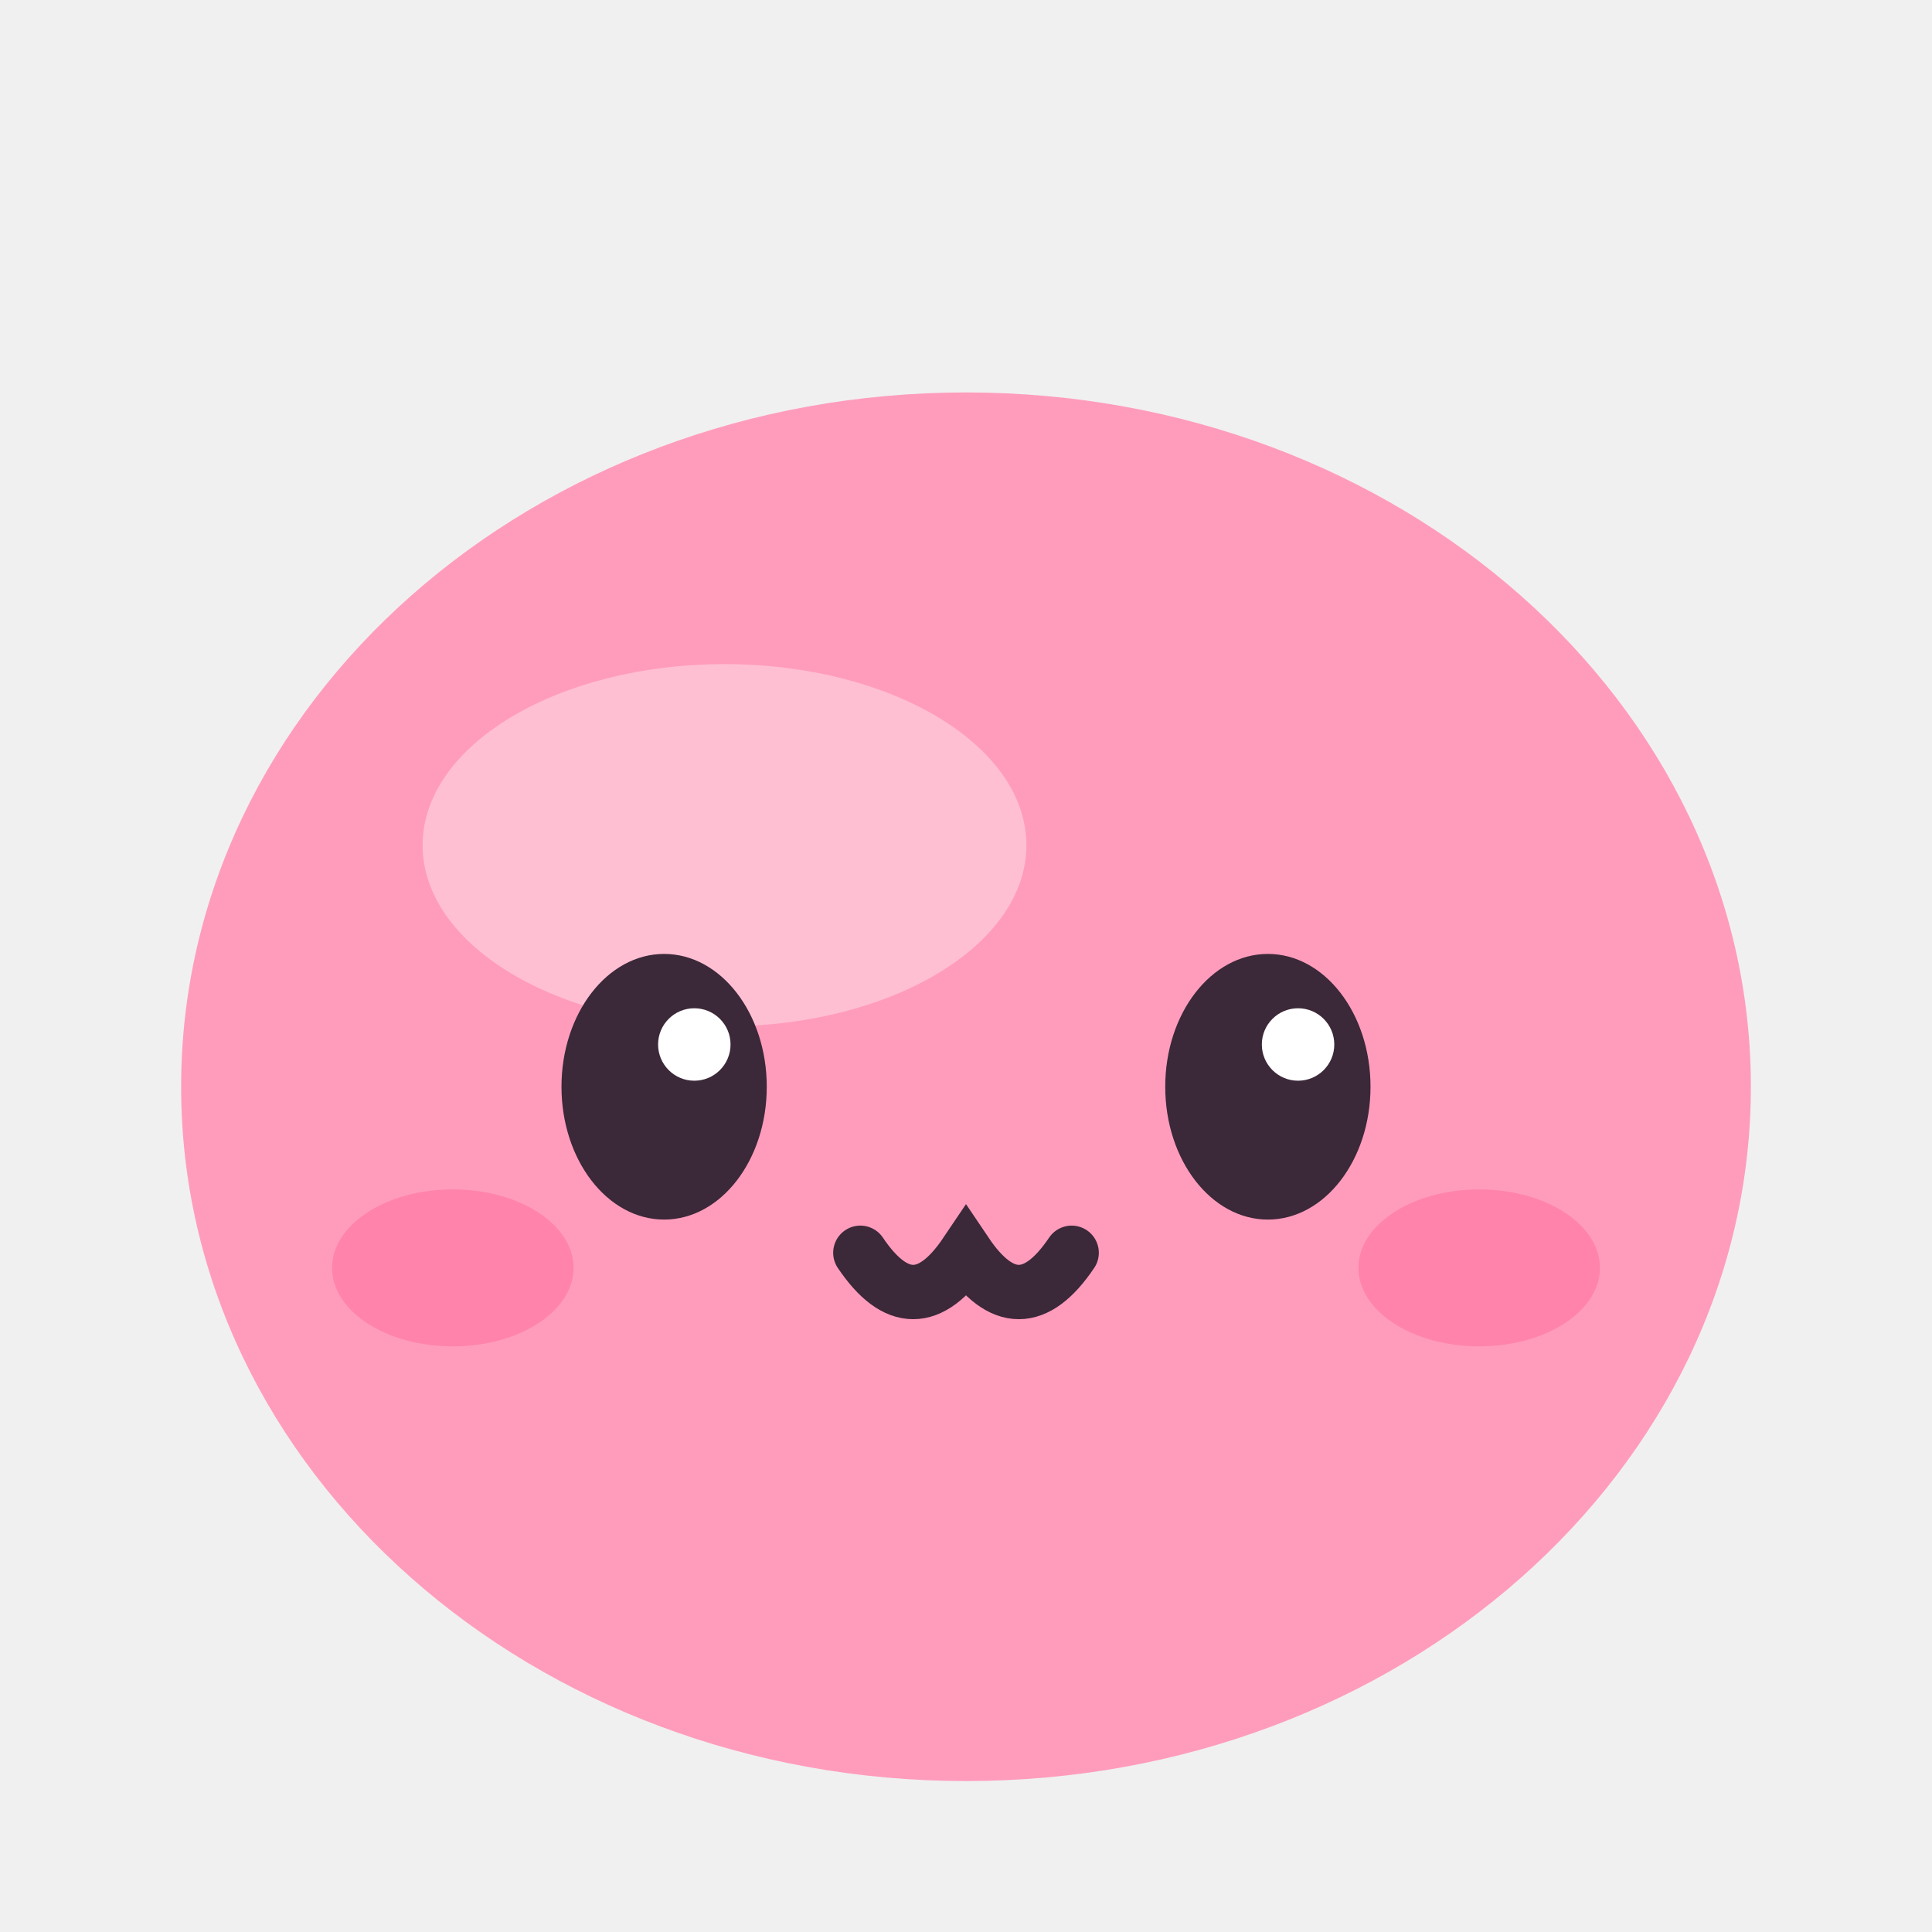
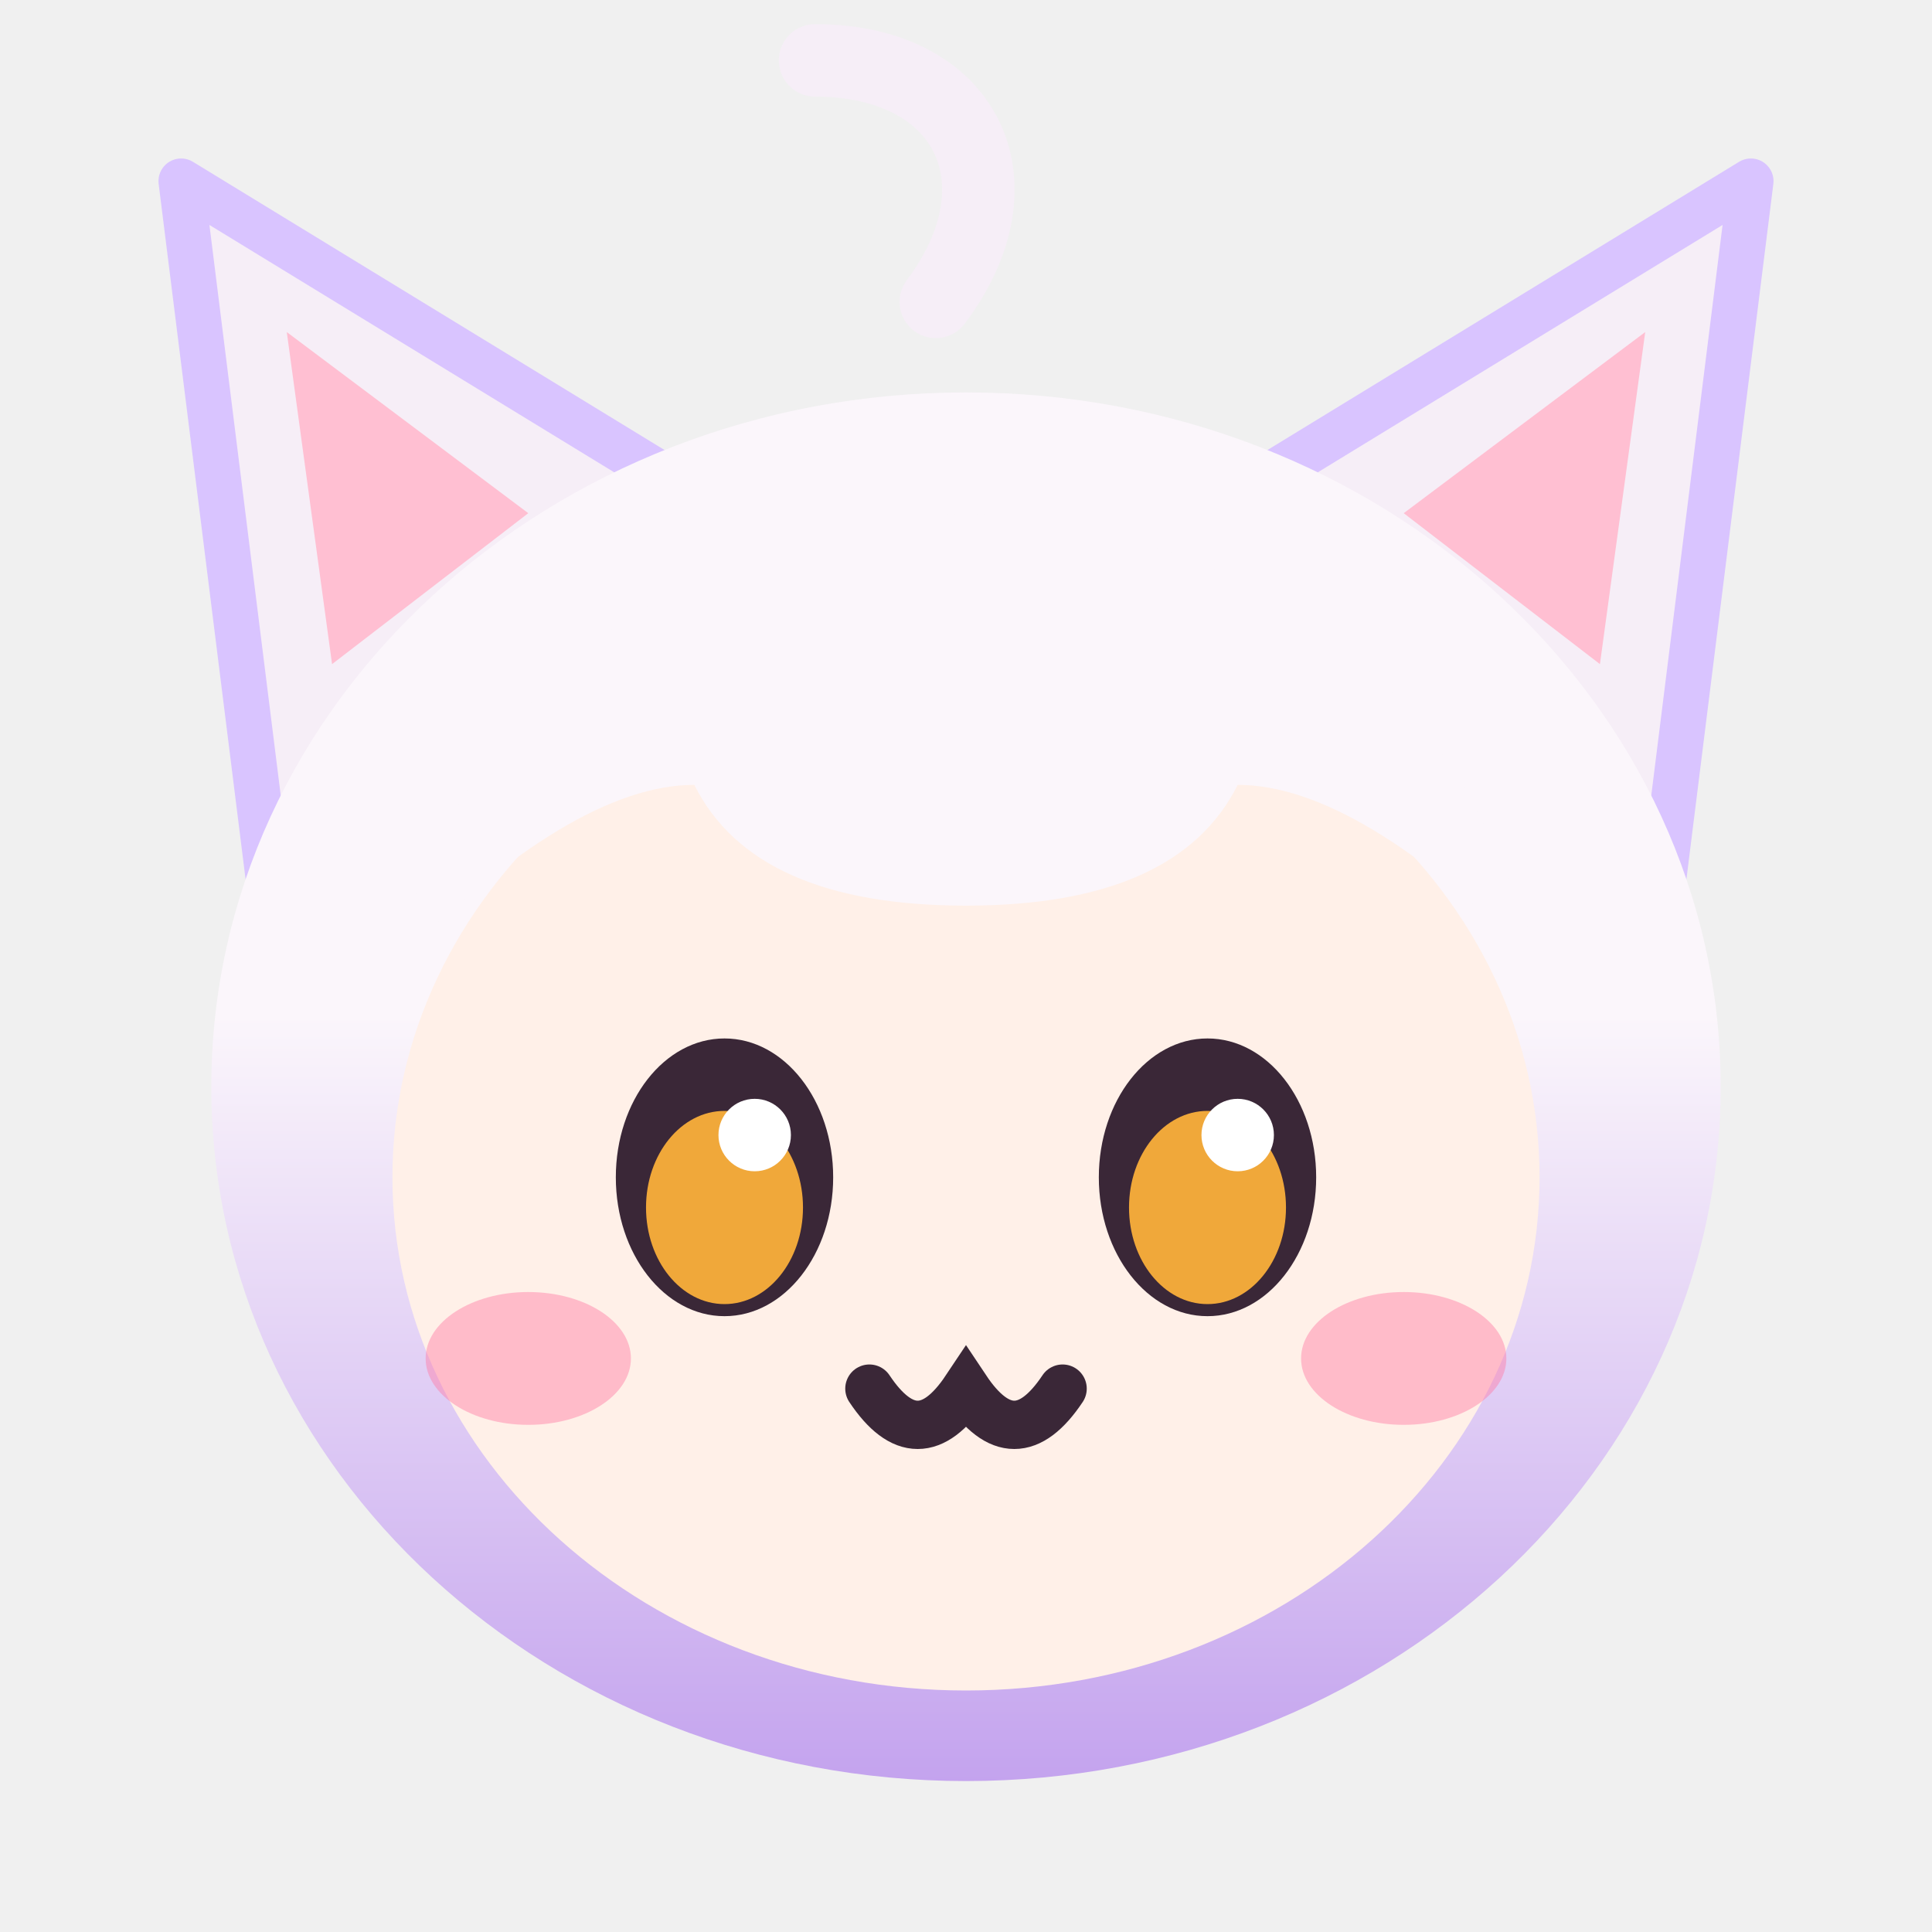
<svg xmlns="http://www.w3.org/2000/svg" viewBox="0 0 64 64">
-   <ellipse cx="32" cy="36" rx="26" ry="23" fill="#ff9cbc" />
-   <ellipse cx="24" cy="28" rx="10" ry="6" fill="#fff" opacity=".35" />
-   <ellipse cx="22" cy="36" rx="3.4" ry="4.4" fill="#3b2838" />
-   <ellipse cx="42" cy="36" rx="3.4" ry="4.4" fill="#3b2838" />
-   <circle cx="23" cy="34.6" r="1.2" fill="#fff" />
-   <circle cx="43" cy="34.6" r="1.2" fill="#fff" />
-   <ellipse cx="15" cy="42" rx="4" ry="2.6" fill="#ff6f9c" opacity=".55" />
-   <ellipse cx="49" cy="42" rx="4" ry="2.6" fill="#ff6f9c" opacity=".55" />
-   <path d="M28.5 41.5q1.75 2.6 3.5 0q1.75 2.6 3.5 0" fill="none" stroke="#3b2838" stroke-width="1.8" stroke-linecap="round" />
+   <defs>
+     <linearGradient id="hair" x1="0" y1="0" x2="0" y2="1">
+       <stop offset="0.45" stop-color="#fbf6fb" />
+       <stop offset="1" stop-color="#c3a2ee" />
+     </linearGradient>
+   </defs>
+   <path d="M9 30 6 6l18 11zM55 30l3-24-18 11z" fill="#f6eef7" stroke="#d9c4ff" stroke-width="1.5" stroke-linejoin="round" />
+   <path d="M11 22 9.5 11l8 6zM53 22l1.5-11-8 6z" fill="#ffbfd2" />
+   <ellipse cx="32" cy="36" rx="25" ry="23" fill="url(#hair)" />
+   <ellipse cx="32" cy="39" rx="19" ry="17" fill="#fff0e8" />
+   <path d="M13 32q4-14 19-15 15 1 19 15-6-6-10-6-2 4-9 4-7 0-9-4-4 0-10 6z" fill="#fbf6fb" />
+   <ellipse cx="24" cy="39" rx="3.6" ry="4.6" fill="#3a2737" />
+   <ellipse cx="40" cy="39" rx="3.6" ry="4.6" fill="#3a2737" />
+   <ellipse cx="24" cy="40" rx="2.6" ry="3.2" fill="#f0a83a" />
+   <ellipse cx="40" cy="40" rx="2.6" ry="3.2" fill="#f0a83a" />
+   <circle cx="25" cy="37.6" r="1.2" fill="#fff" />
+   <circle cx="41" cy="37.6" r="1.2" fill="#fff" />
+   <ellipse cx="17.5" cy="45" rx="3.4" ry="2.2" fill="#ff7aa5" opacity=".45" />
+   <ellipse cx="46.5" cy="45" rx="3.4" ry="2.2" fill="#ff7aa5" opacity=".45" />
+   <path d="M28.8 46q1.6 2.4 3.2 0q1.6 2.4 3.2 0" fill="none" stroke="#3a2737" stroke-width="1.6" stroke-linecap="round" />
+   <path d="M27 2c5 0 7 4 4 8" fill="none" stroke="#f6eef7" stroke-width="2.4" stroke-linecap="round" />
</svg>
